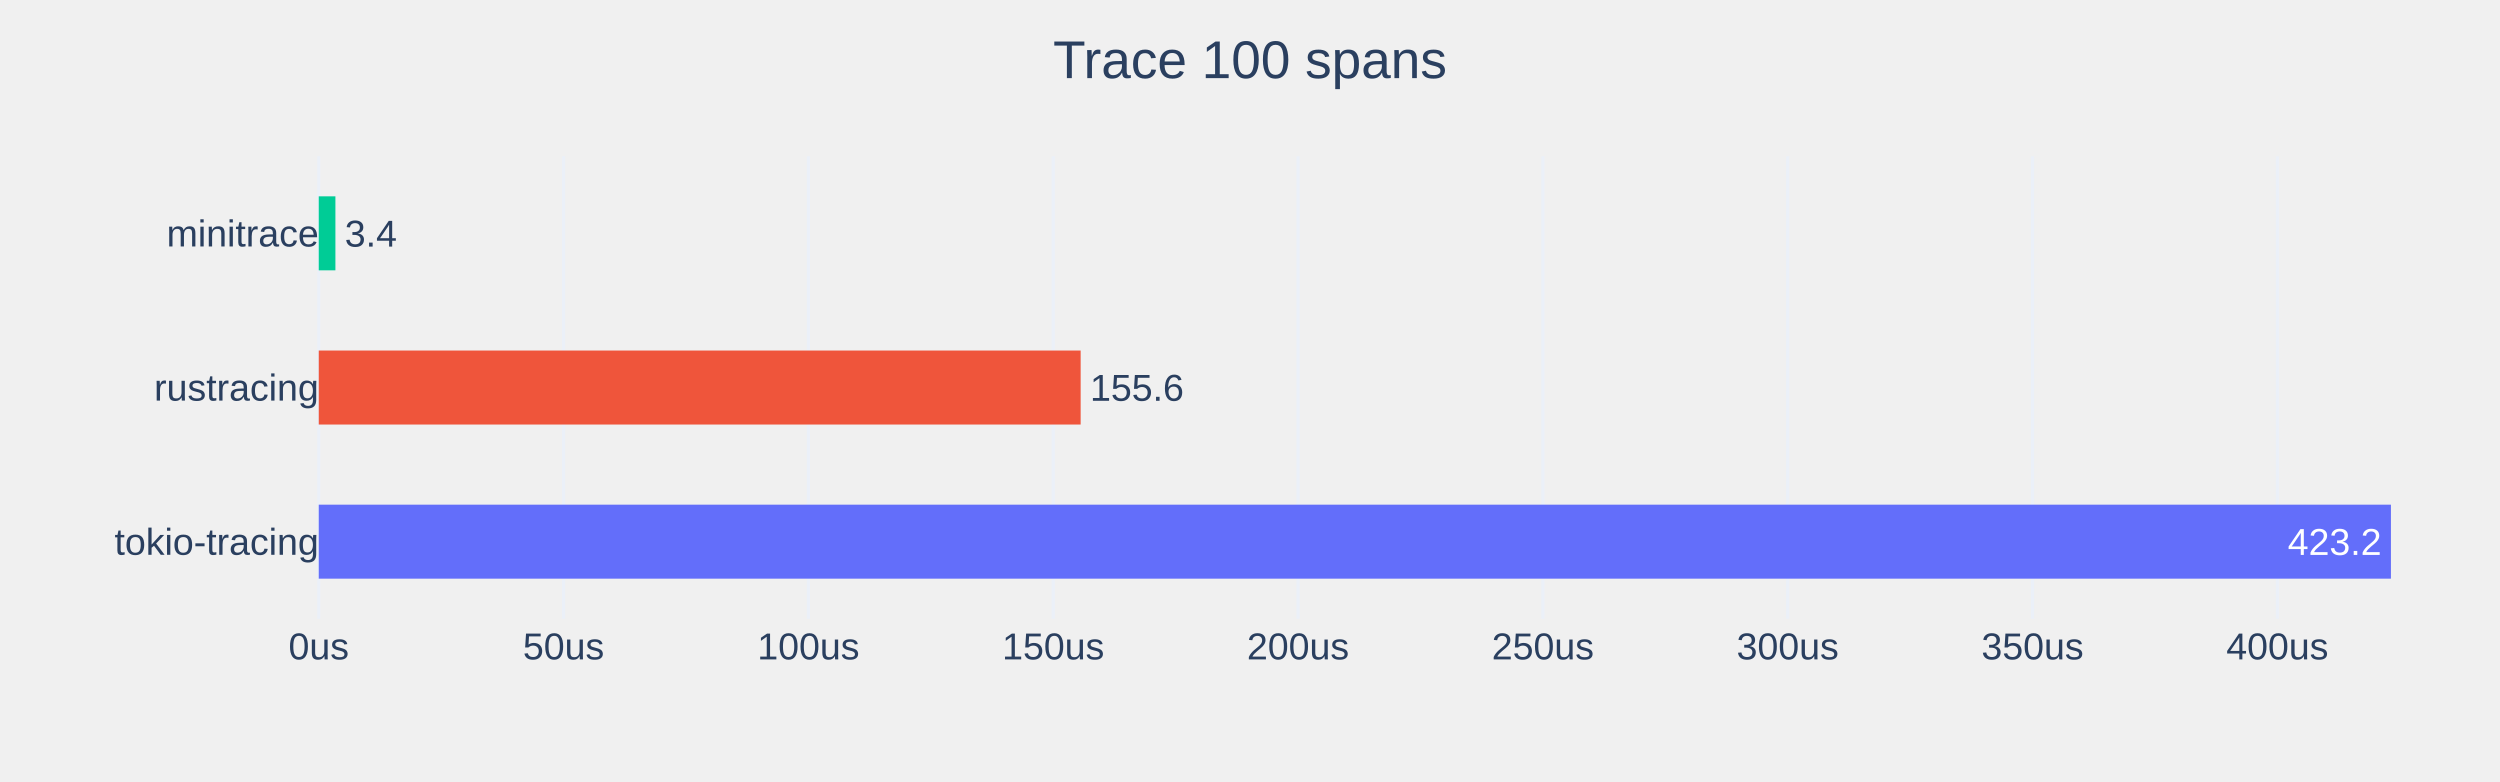
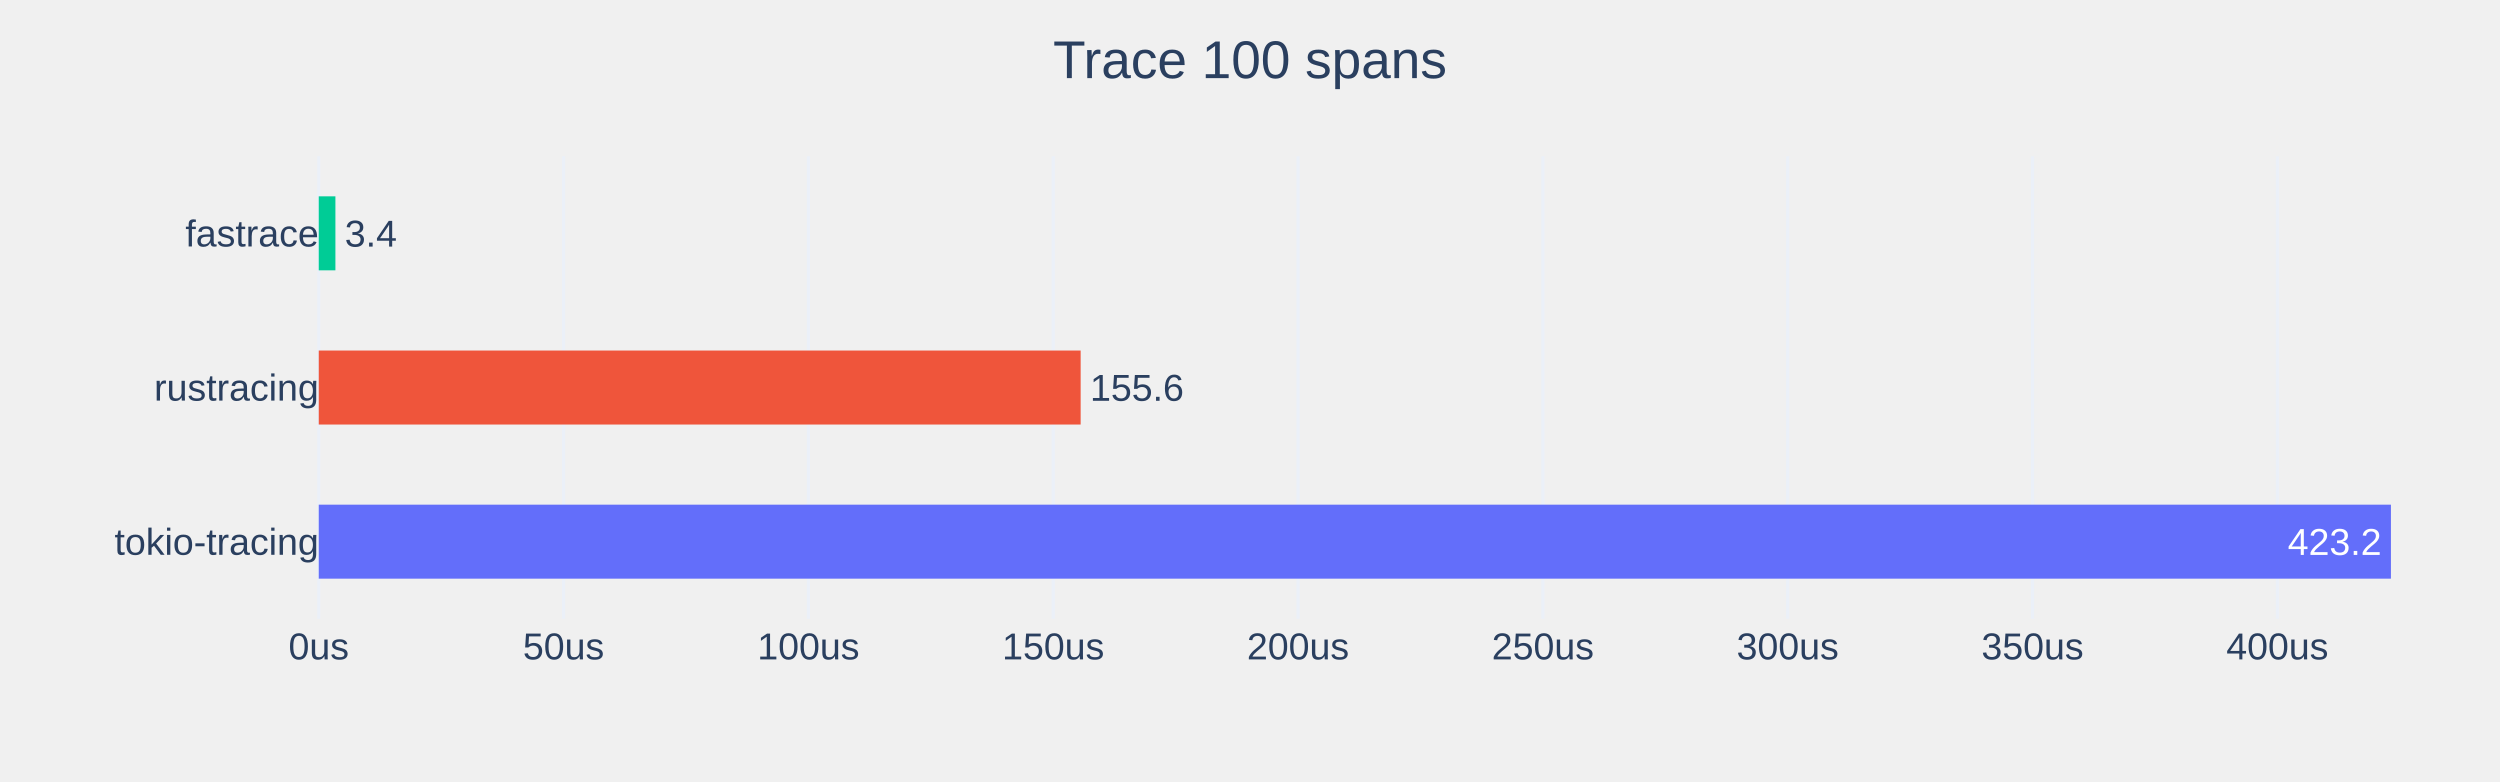
<svg xmlns="http://www.w3.org/2000/svg" class="main-svg" width="800" height="250" style="background:rgba(255,255,255,.01)">
  <defs>
    <clipPath id="a" class="plotclip">
      <path d="M0 0h698v148H0z" />
    </clipPath>
  </defs>
  <g class="bglayer">
    <path class="bg" style="fill:#fff;fill-opacity:.01;stroke-width:0" d="M102 50h698v148H102z" />
  </g>
  <g class="draglayer cursor-crosshair">
    <g class="xy">
      <path class="nsewdrag drag" data-subplot="xy" style="fill:transparent;stroke-width:0;pointer-events:all" d="M102 50h698v148H102z" />
      <path class="nwdrag drag cursor-nw-resize" data-subplot="xy" style="fill:transparent;stroke-width:0;pointer-events:all" d="M82 30h20v20H82z" />
      <path class="nedrag drag cursor-ne-resize" data-subplot="xy" style="fill:transparent;stroke-width:0;pointer-events:all" d="M800 30h20v20h-20z" />
      <path class="swdrag drag cursor-sw-resize" data-subplot="xy" style="fill:transparent;stroke-width:0;pointer-events:all" d="M82 198h20v20H82z" />
      <path class="sedrag drag cursor-se-resize" data-subplot="xy" style="fill:transparent;stroke-width:0;pointer-events:all" d="M800 198h20v20h-20z" />
      <path class="ewdrag drag cursor-ew-resize" data-subplot="xy" style="fill:transparent;stroke-width:0;pointer-events:all" d="M171.8 198.5h558.4v20H171.8z" />
      <path class="wdrag drag cursor-w-resize" data-subplot="xy" style="fill:transparent;stroke-width:0;pointer-events:all" d="M102 198.5h69.8v20H102z" />
      <path class="edrag drag cursor-e-resize" data-subplot="xy" style="fill:transparent;stroke-width:0;pointer-events:all" d="M730.2 198.5H800v20h-69.8z" />
      <path class="nsdrag drag cursor-ns-resize" data-subplot="xy" style="fill:transparent;stroke-width:0;pointer-events:all" d="M82.5 64.8h20v118.4h-20z" />
      <path class="sdrag drag cursor-s-resize" data-subplot="xy" style="fill:transparent;stroke-width:0;pointer-events:all" d="M82.5 183.2h20V198h-20z" />
      <path class="ndrag drag cursor-n-resize" data-subplot="xy" style="fill:transparent;stroke-width:0;pointer-events:all" d="M82.5 50h20v14.8h-20z" />
    </g>
  </g>
  <g class="cartesianlayer">
    <g class="subplot xy">
      <g class="gridlayer">
        <g class="x">
          <path class="xgrid crisp" transform="translate(180.34)" d="M0 50v148" style="stroke:#ebf0f8;stroke-opacity:1;stroke-width:1px" />
          <path class="xgrid crisp" transform="translate(258.69)" d="M0 50v148" style="stroke:#ebf0f8;stroke-opacity:1;stroke-width:1px" />
          <path class="xgrid crisp" transform="translate(337.03)" d="M0 50v148" style="stroke:#ebf0f8;stroke-opacity:1;stroke-width:1px" />
          <path class="xgrid crisp" transform="translate(415.37)" d="M0 50v148" style="stroke:#ebf0f8;stroke-opacity:1;stroke-width:1px" />
          <path class="xgrid crisp" transform="translate(493.72)" d="M0 50v148" style="stroke:#ebf0f8;stroke-opacity:1;stroke-width:1px" />
          <path class="xgrid crisp" transform="translate(572.06)" d="M0 50v148" style="stroke:#ebf0f8;stroke-opacity:1;stroke-width:1px" />
          <path class="xgrid crisp" transform="translate(650.41)" d="M0 50v148" style="stroke:#ebf0f8;stroke-opacity:1;stroke-width:1px" />
          <path class="xgrid crisp" transform="translate(728.75)" d="M0 50v148" style="stroke:#ebf0f8;stroke-opacity:1;stroke-width:1px" />
        </g>
      </g>
      <g class="zerolinelayer">
        <path class="xzl zl crisp" transform="translate(102)" d="M0 50v148" style="stroke:#ebf0f8;stroke-opacity:1;stroke-width:1px" />
      </g>
      <g class="plot" transform="translate(102 50)" clip-path="url('#a')">
        <g class="barlayer mlayer">
          <g class="trace bars" style="opacity:1">
            <g class="points">
              <g class="point">
                <path d="M0 135.17v-23.68h663.1v23.68Z" style="vector-effect:non-scaling-stroke;opacity:1;stroke-width:0;fill:#636efa;fill-opacity:1" />
                <text class="bartext bartext-inside" text-anchor="middle" data-notex="1" data-unformatted="423.2" data-math="N" style="font-family:Arial;font-size:12px;fill:#fff;fill-opacity:1;white-space:pre" transform="translate(645.084 127.58)">423.2</text>
              </g>
            </g>
          </g>
          <g class="trace bars" style="opacity:1">
            <g class="points">
              <g class="point">
                <path d="M0 85.84V62.16h243.81v23.68Z" style="vector-effect:non-scaling-stroke;opacity:1;stroke-width:0;fill:#ef553b;fill-opacity:1" />
                <text class="bartext bartext-outside" text-anchor="middle" data-notex="1" data-unformatted="155.6" data-math="N" style="font-family:Arial;font-size:12px;fill:#2a3f5f;fill-opacity:1;white-space:pre" transform="translate(261.826 78.25)">155.6</text>
              </g>
            </g>
          </g>
          <g class="trace bars" style="opacity:1">
            <g class="points">
              <g class="point">
                <path d="M0 36.51V12.83h5.33v23.68Z" style="vector-effect:non-scaling-stroke;opacity:1;stroke-width:0;fill:#00cc96;fill-opacity:1" />
                <text class="bartext bartext-outside" text-anchor="middle" data-notex="1" data-unformatted="3.4" data-math="N" style="font-family:Arial;font-size:12px;fill:#2a3f5f;fill-opacity:1;white-space:pre" transform="translate(16.674 28.92)">3.4</text>
              </g>
            </g>
          </g>
        </g>
      </g>
      <g class="xaxislayer-above">
        <text text-anchor="middle" y="211" data-unformatted="0us" data-math="N" transform="translate(102)" style="font-family:Arial;font-size:12px;fill:#2a3f5f;fill-opacity:1;white-space:pre" class="xtick">0us</text>
        <text text-anchor="middle" y="211" data-unformatted="50us" data-math="N" transform="translate(180.34)" style="font-family:Arial;font-size:12px;fill:#2a3f5f;fill-opacity:1;white-space:pre" class="xtick">50us</text>
        <text text-anchor="middle" y="211" data-unformatted="100us" data-math="N" transform="translate(258.69)" style="font-family:Arial;font-size:12px;fill:#2a3f5f;fill-opacity:1;white-space:pre" class="xtick">100us</text>
        <text text-anchor="middle" y="211" data-unformatted="150us" data-math="N" transform="translate(337.03)" style="font-family:Arial;font-size:12px;fill:#2a3f5f;fill-opacity:1;white-space:pre" class="xtick">150us</text>
        <text text-anchor="middle" y="211" data-unformatted="200us" data-math="N" transform="translate(415.37)" style="font-family:Arial;font-size:12px;fill:#2a3f5f;fill-opacity:1;white-space:pre" class="xtick">200us</text>
        <text text-anchor="middle" y="211" data-unformatted="250us" data-math="N" transform="translate(493.72)" style="font-family:Arial;font-size:12px;fill:#2a3f5f;fill-opacity:1;white-space:pre" class="xtick">250us</text>
        <text text-anchor="middle" y="211" data-unformatted="300us" data-math="N" transform="translate(572.06)" style="font-family:Arial;font-size:12px;fill:#2a3f5f;fill-opacity:1;white-space:pre" class="xtick">300us</text>
        <text text-anchor="middle" y="211" data-unformatted="350us" data-math="N" transform="translate(650.41)" style="font-family:Arial;font-size:12px;fill:#2a3f5f;fill-opacity:1;white-space:pre" class="xtick">350us</text>
        <text text-anchor="middle" y="211" data-unformatted="400us" data-math="N" transform="translate(728.75)" style="font-family:Arial;font-size:12px;fill:#2a3f5f;fill-opacity:1;white-space:pre" class="xtick">400us</text>
      </g>
      <g class="yaxislayer-above">
        <text text-anchor="end" x="102" y="4.2" data-unformatted="tokio-tracing" data-math="N" transform="translate(0 173.33)" style="font-family:Arial;font-size:12px;fill:#2a3f5f;fill-opacity:1;white-space:pre" class="ytick">tokio-tracing</text>
        <text text-anchor="end" x="102" y="4.2" data-unformatted="rustracing" data-math="N" transform="translate(0 124)" style="font-family:Arial;font-size:12px;fill:#2a3f5f;fill-opacity:1;white-space:pre" class="ytick">rustracing</text>
-         <text text-anchor="end" x="102" y="4.2" data-unformatted="minitrace" data-math="N" transform="translate(0 74.67)" style="font-family:Arial;font-size:12px;fill:#2a3f5f;fill-opacity:1;white-space:pre" class="ytick">minitrace</text>
+         <text text-anchor="end" x="102" y="4.2" data-unformatted="fastrace" data-math="N" transform="translate(0 74.67)" style="font-family:Arial;font-size:12px;fill:#2a3f5f;fill-opacity:1;white-space:pre" class="ytick">fastrace</text>
      </g>
    </g>
  </g>
  <g class="infolayer">
    <g class="g-gtitle">
      <text class="gtitle" x="400" y="25" text-anchor="middle" dy="0em" data-unformatted="Trace 100 spans" data-math="N" style="font-family:Arial;font-size:17px;fill:#2a3f5f;opacity:1;font-weight:400;white-space:pre">Trace 100 spans</text>
    </g>
    <g class="g-xtitle">
      <text class="xtitle" x="451" y="250" text-anchor="middle" data-unformatted="&lt;br&gt;" data-math="N" style="font-family:Arial;font-size:14px;fill:#2a3f5f;opacity:1;font-weight:400;white-space:pre" />
    </g>
    <g class="g-ytitle">
      <text class="ytitle" transform="rotate(-90 94 94)" x="64" y="124" text-anchor="middle" data-unformatted="&lt;br&gt;" data-math="N" style="font-family:Arial;font-size:14px;fill:#2a3f5f;opacity:1;font-weight:400;white-space:pre" />
    </g>
  </g>
</svg>
